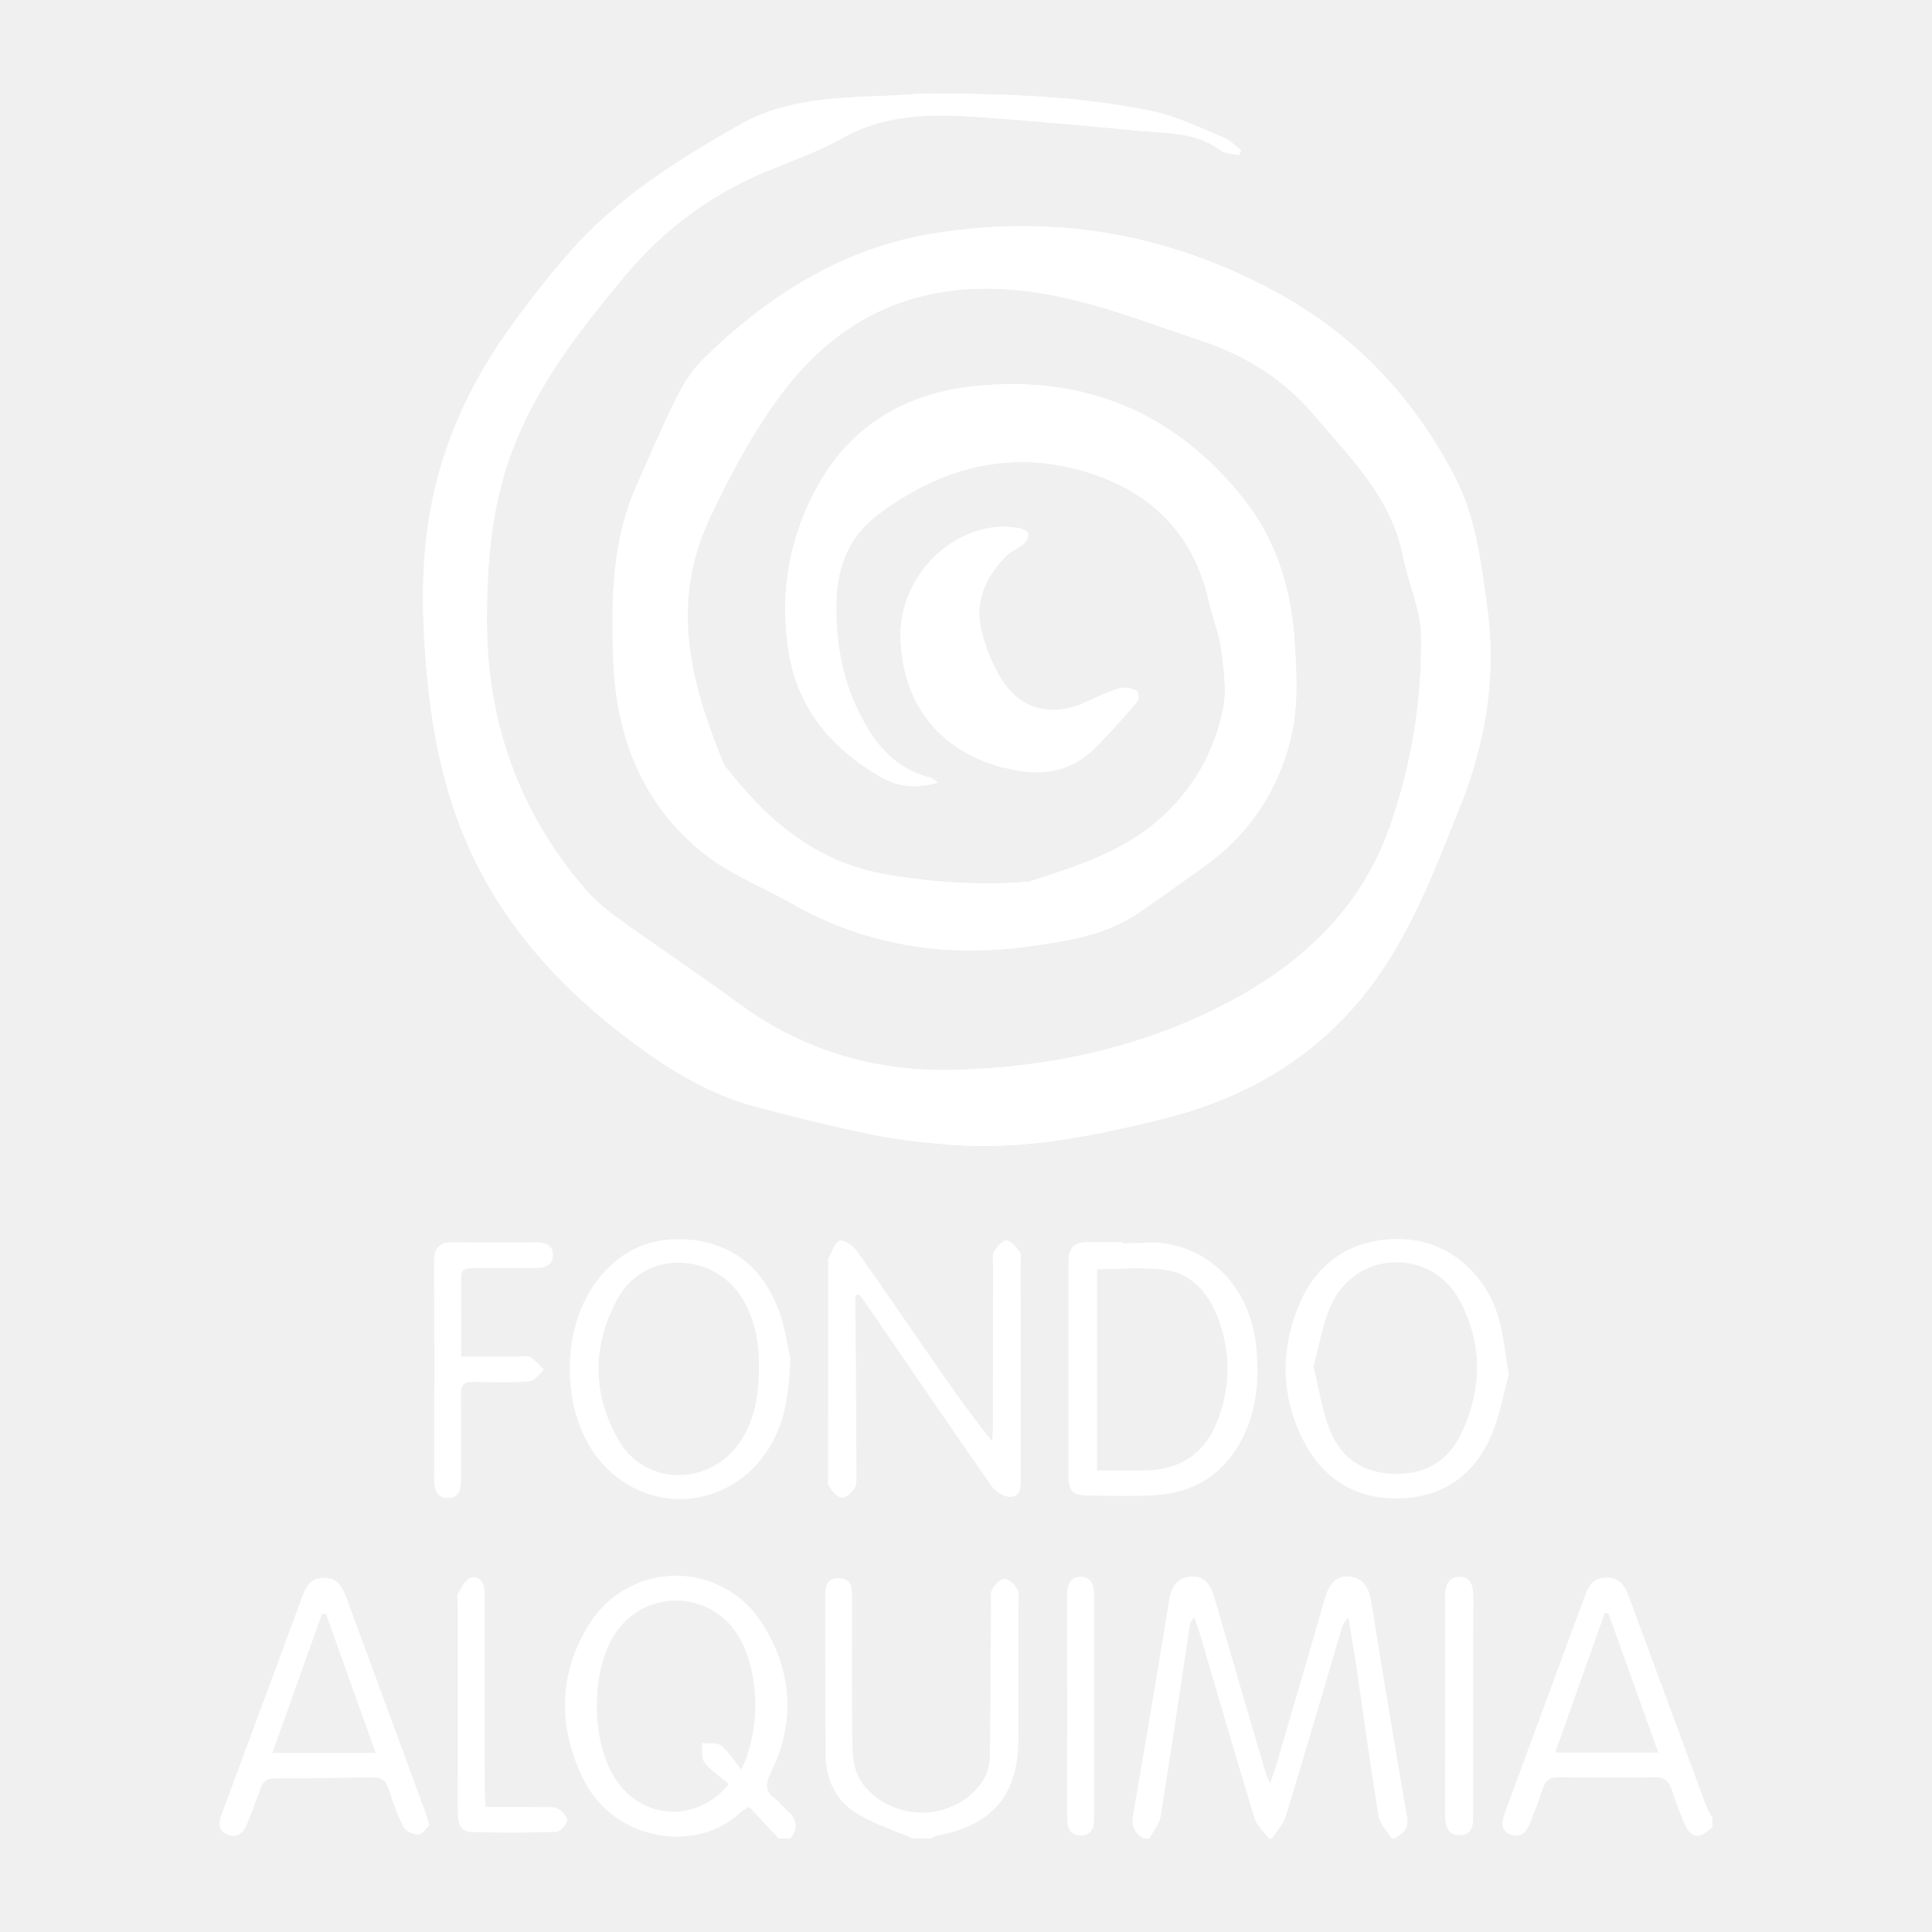
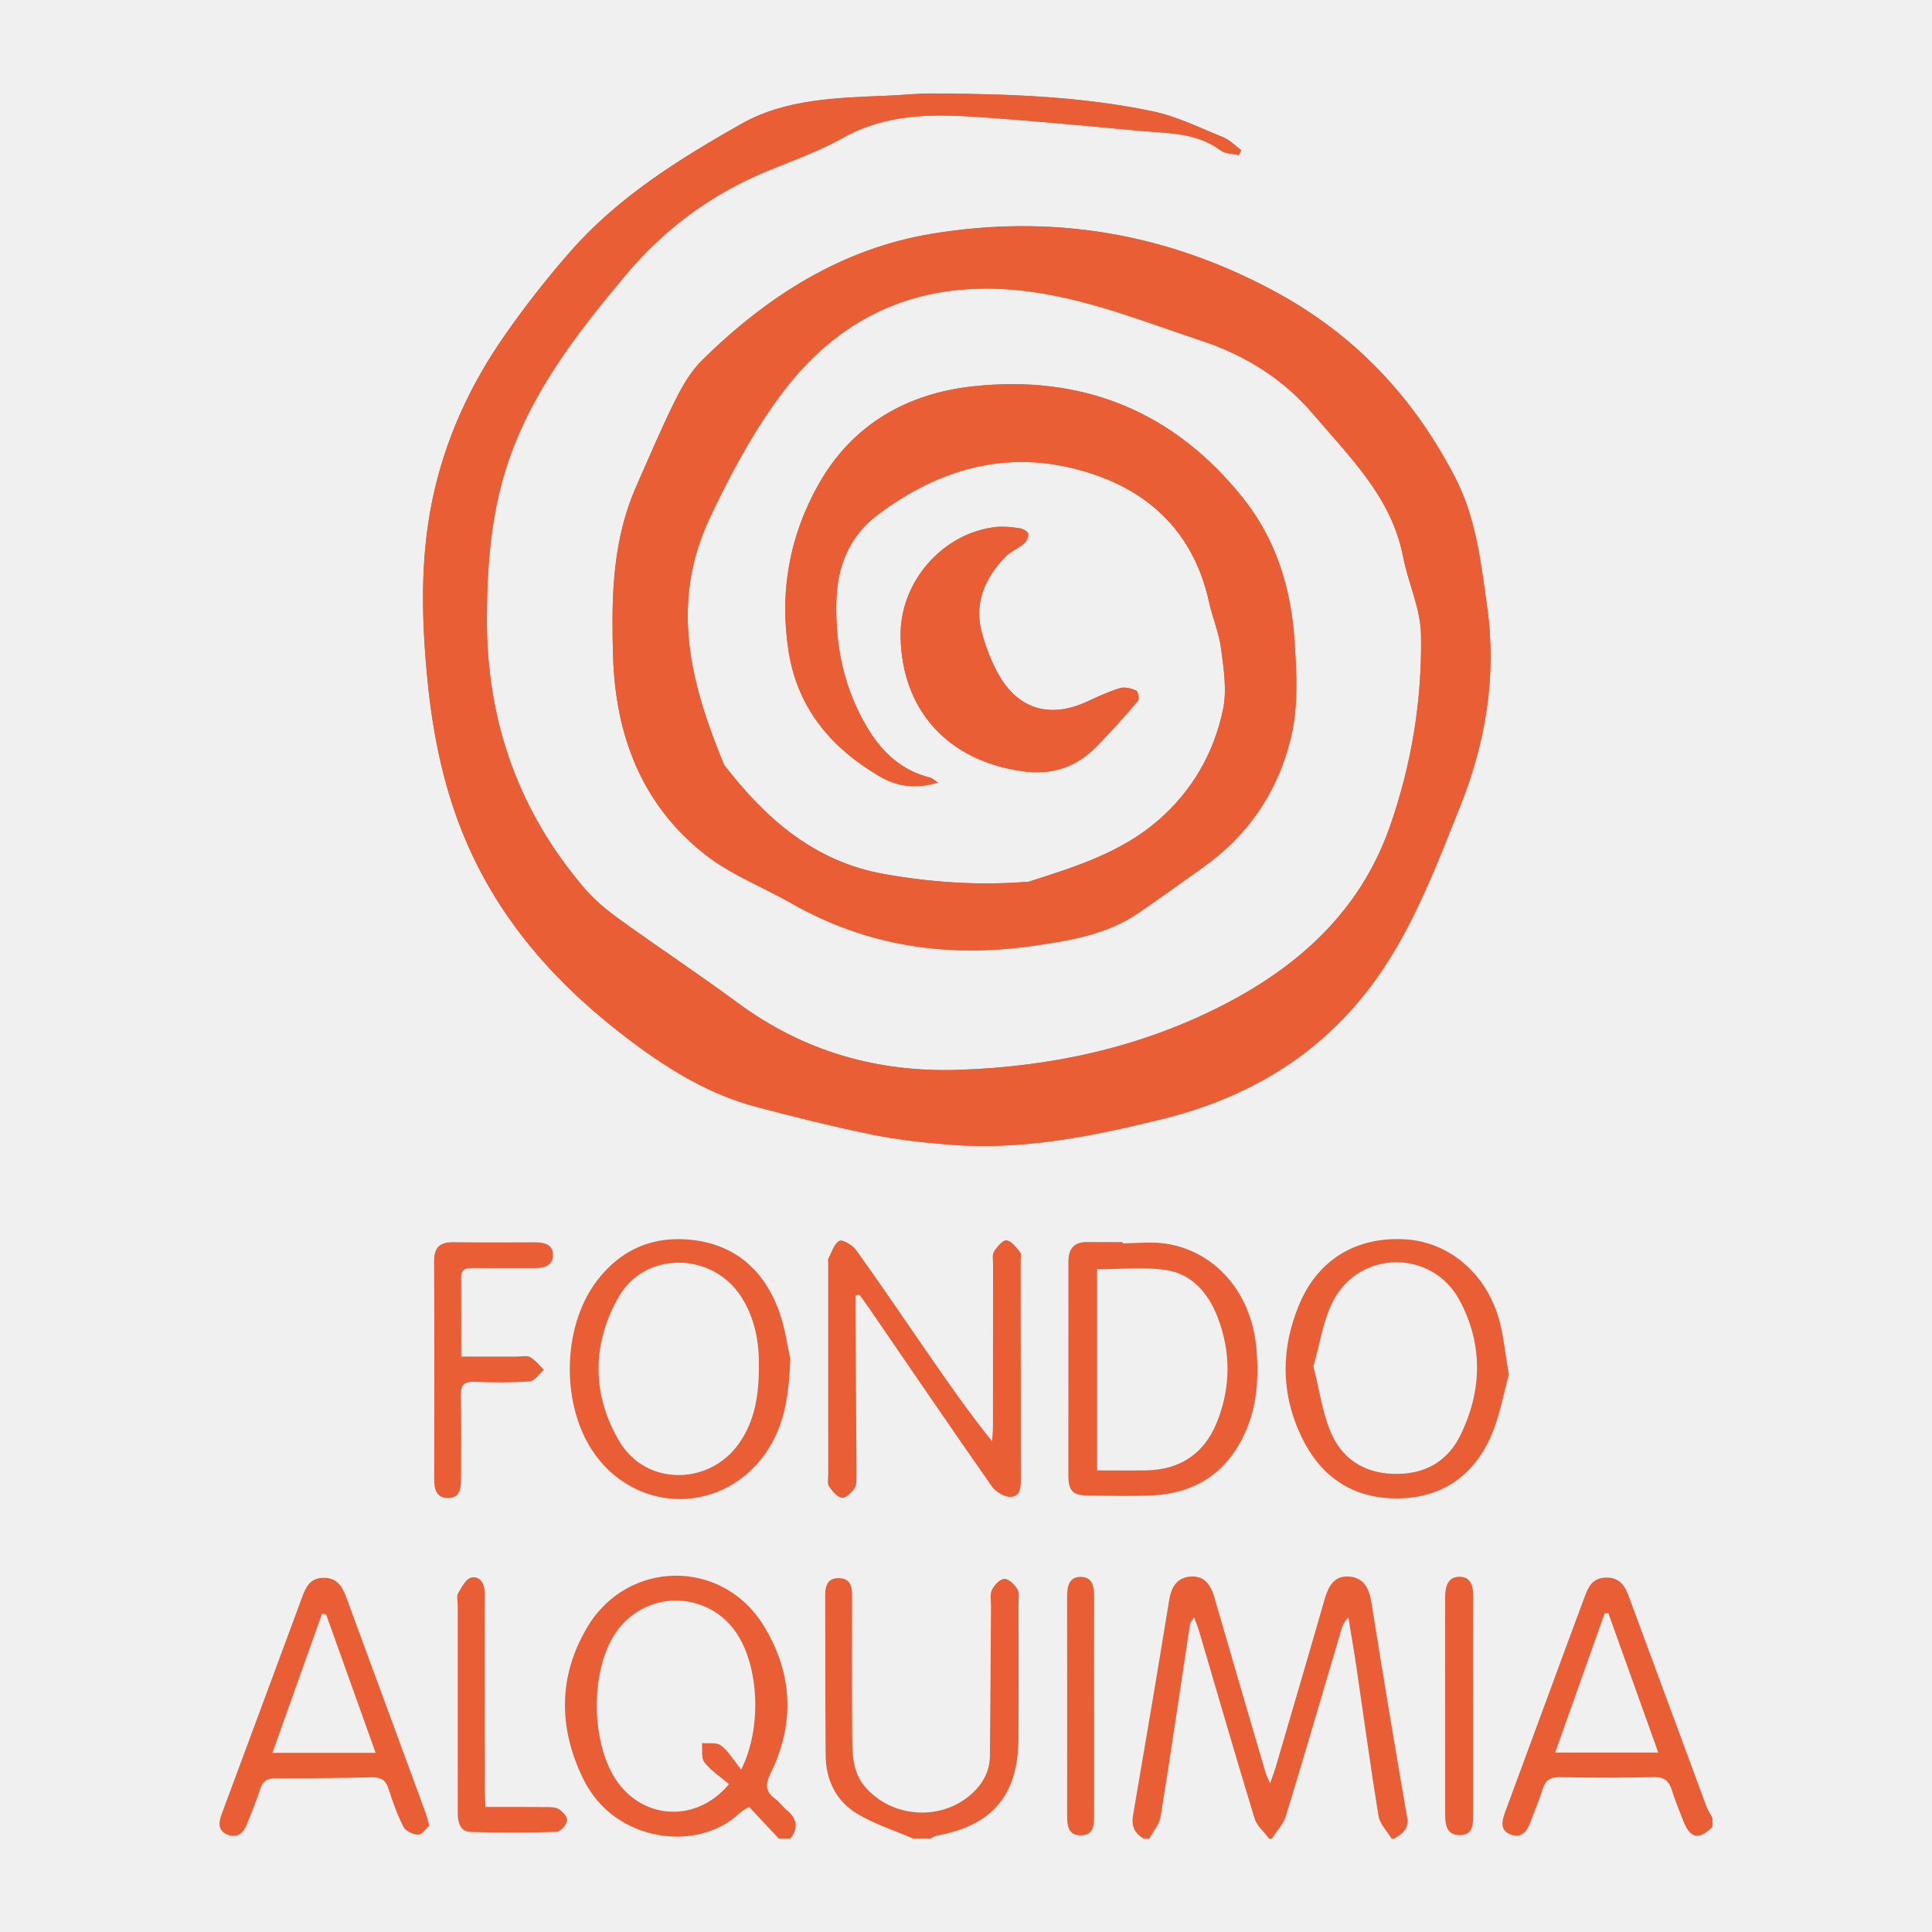
<svg xmlns="http://www.w3.org/2000/svg" id="Capa_1" data-name="Capa 1" version="1.1" viewBox="0 0 1080 1080">
  <defs>
    <style>
      .cls-1 {
-         fill: #fff;
+         fill: #e95e35;
        stroke-width: 0px;
      }
    </style>
  </defs>
  <path class="cls-1" d="M692.54,86.68c.44-.89.88-1.78,1.32-2.67-3.29-2.45-6.26-5.71-9.94-7.2-13.05-5.3-25.99-11.73-39.62-14.59-40.26-8.44-81.29-9.7-122.31-9.96-8.66-.05-17.33.89-26,1.25-28.03,1.18-56.76,1.71-81.64,15.79-34.72,19.65-68.84,40.89-95.57,71.4-12.89,14.71-25.02,30.21-36.24,46.24-19.68,28.1-33.87,58.87-40.86,92.71-6.79,32.86-6.02,65.9-2.84,99.1,3.08,32.19,9.44,63.46,22.45,93.19,20.08,45.91,52.85,81.27,92.39,110.77,20.98,15.66,43.34,29.24,68.95,36.01,21.5,5.68,43.11,11.08,64.89,15.52,14.32,2.92,28.99,4.51,43.58,5.67,40.38,3.22,79.45-4.69,118.4-14.29,52.93-13.04,95.61-40.4,125.51-86.75,17.68-27.42,29.05-57.74,41.11-87.78,14.48-36.08,20.61-73.31,15.2-111.96-3.46-24.73-6.15-49.66-18.01-72.48-23.36-44.94-56.02-79.71-101.25-104.02-60.44-32.49-123.86-42.94-190.74-32.01-50.78,8.29-92.5,35.03-128.71,70.64-6.25,6.14-10.99,14.25-14.96,22.19-7.64,15.3-14.28,31.1-21.22,46.74-2.09,4.71-4.01,9.52-5.61,14.42-8.7,26.6-8.89,54.08-8.11,81.65,1.25,44.69,15.92,83.66,51.75,111.65,14.32,11.19,32.04,17.97,48.02,27.09,42.07,24,87.24,30.54,134.6,23.81,20.66-2.94,41.48-6.24,59.34-18.44,12.12-8.28,24-16.93,35.98-25.42,24.97-17.68,41.31-41.33,48.88-71.03,4.64-18.21,3.61-36.64,2.43-55.15-1.89-29.56-10.2-56.89-28.72-80.17-38.67-48.62-89.69-69.25-150.92-62.64-36.99,3.99-67.42,21.25-86.3,54.5-16.47,29.02-22.15,60.71-16.9,93.78,5.05,31.87,24.01,54.13,51.18,69.94,9.65,5.61,20.04,6.96,32.31,3.27-2.31-1.47-3.27-2.47-4.42-2.75-15.81-3.9-26.76-14.09-34.89-27.57-13.32-22.09-18.29-46.31-17.47-71.91.61-19.03,7.54-35.59,22.56-47.02,31.63-24.07,67.65-35.83,106.97-27.01,40.4,9.06,69.37,32.62,78.81,75.5,1.92,8.74,5.57,17.19,6.71,26,1.44,11.13,3.32,22.94,1.12,33.66-5.03,24.53-17.35,45.88-36.41,62.36-20.82,17.99-46.68,26.02-72.3,34.19-.75.24-1.62.11-2.43.17-26.39,1.96-52.53.15-78.57-4.51-38.93-6.97-66.09-30.97-89.25-60.97-18.52-44.9-30.63-89.61-8.16-137.61,11.39-24.33,23.87-47.67,39.76-69.11,35.65-48.12,83.64-66.1,142.34-57.43,32.22,4.76,62.2,16.84,92.83,27.02,24.71,8.21,45.88,21.42,62.58,41.09,20.44,24.08,43.78,46.45,50.21,79.64,2.84,14.65,9.76,28.99,10.03,43.56.68,36.64-5.32,72.84-17.46,107.46-16.42,46.79-50.56,77.83-93.61,99.86-46.29,23.68-95.87,34.3-147.56,36-45.24,1.49-86.37-10.24-123.12-37.3-21.89-16.12-44.57-31.16-66.62-47.06-6.79-4.9-13.45-10.37-18.89-16.7-37.15-43.17-55.01-93.81-54.93-150.46.04-28.54,1.99-57.1,10.74-84.74,13.15-41.51,39.15-74.88,66.44-107.59,21.89-26.24,48.42-45.85,80-58.77,14.07-5.76,28.55-10.92,41.74-18.33,23.87-13.4,49.4-13.5,75.22-11.74,30.34,2.06,60.62,4.96,90.9,7.77,15.5,1.44,31.53.74,45.1,10.92,2.61,1.96,6.79,1.81,10.25,2.64ZM503.43,355.75c.71,41.41,26.48,69.39,67.85,75.34,16.94,2.44,30.49-2.26,42-14.07,7.91-8.11,15.46-16.58,22.81-25.19.89-1.04.1-5.38-.93-5.83-2.77-1.19-6.41-2.15-9.12-1.32-6.44,1.97-12.6,4.89-18.76,7.69-20.26,9.21-37.72,4.28-48.81-14.85-4.15-7.17-7.16-15.22-9.44-23.22-4.83-16.88,1.39-31,12.96-43.05,2.93-3.06,7.3-4.69,10.57-7.49,1.39-1.19,2.61-4,2.15-5.55-.42-1.4-3.14-2.7-5-2.96-4.26-.6-8.68-1.12-12.92-.66-29.94,3.28-53.86,30.85-53.34,61.16Z" />
  <path class="cls-1" d="M639.22,1027.73c-4.95-2.92-6.89-6.89-5.86-12.88,6.91-40.17,13.71-80.36,20.25-120.59,1.22-7.48,4.62-12.5,12.12-12.97,7.81-.49,11.18,4.96,13.18,11.91,9.4,32.61,19,65.16,28.56,97.72.43,1.48,1.19,2.86,2.52,6,1.36-3.92,2.29-6.26,3-8.66,9.16-31.28,18.38-62.54,27.36-93.86,2.12-7.4,5.22-13.81,13.94-13.09,8.37.69,11.13,6.89,12.38,14.74,6.38,39.95,12.99,79.86,19.91,119.71,1.18,6.81-2.65,9.23-7.08,11.98h-1.63c-2.51-4.19-6.53-8.13-7.27-12.62-4.48-27.34-8.17-54.81-12.21-82.22-1.41-9.57-3.08-19.11-4.63-28.66-2.56,2.46-3.35,4.73-4.03,7.04-10.26,34.65-20.36,69.36-30.92,103.92-1.39,4.55-5.15,8.38-7.81,12.55h-1.63c-2.76-3.74-6.8-7.1-8.08-11.29-10.61-34.77-20.7-69.71-30.98-104.58-.77-2.6-1.82-5.13-2.74-7.68-1.91,1.93-2.3,3.43-2.53,4.96-5.36,35.45-10.54,70.93-16.24,106.32-.7,4.32-4.14,8.2-6.3,12.28h-3.26Z" />
  <path class="cls-1" d="M435.32,1027.73c-5.52-5.88-11.03-11.76-16.62-17.72-2.24,1.49-4,2.33-5.34,3.61-22.99,21.94-69.69,16.67-87.26-19.06-14.02-28.51-14.14-57.67,2.3-85.13,22.53-37.66,75.14-38.3,98.29-1.01,16.22,26.12,18.04,54.4,4.22,82.54-3,6.11-3.45,10.28,2.29,14.46,2.39,1.74,4.12,4.37,6.42,6.25,5.78,4.74,6.99,9.95,2.23,16.08h-6.52ZM414.35,989.19c11.7-23.41,9.83-57.4-2.41-75.95-16.21-24.57-51.57-24.68-67.96-.21-14.3,21.35-13.72,62.24,1.18,83.09,15.17,21.22,44.54,22.73,62.35,1.21-4.53-3.86-9.92-7.36-13.72-12.12-1.94-2.44-1.03-7.15-1.41-10.83,3.62.36,8.19-.53,10.65,1.35,4.18,3.21,7.03,8.16,11.31,13.46Z" />
  <path class="cls-1" d="M957.29,1021.19c-7.43,7.48-12.33,6.64-16.17-2.92-2.33-5.8-4.67-11.62-6.55-17.58-1.6-5.07-4.12-7.39-9.88-7.26-17.66.39-35.34.33-53,.03-5.28-.09-7.84,1.87-9.37,6.76-1.94,6.22-4.54,12.23-6.78,18.36-1.88,5.15-5.03,9.06-10.89,7-6.26-2.2-5.17-7.48-3.38-12.34,11.26-30.63,22.57-61.23,33.88-91.84,3.49-9.44,7.01-18.86,10.49-28.3,2.13-5.78,4.32-11.02,12.05-11.22,8.07-.21,10.78,5.03,13.04,11.13,14.33,38.75,28.62,77.53,42.98,116.27.91,2.44,2.37,4.68,3.58,7.01v4.9ZM926.98,979.68c-9.55-26.67-18.72-52.28-27.9-77.89-.7.03-1.39.05-2.09.08-9.09,25.6-18.18,51.19-27.63,77.81h57.62Z" />
  <path class="cls-1" d="M510.35,1027.73c-10.54-4.57-21.72-8.08-31.44-14-11.56-7.03-17.25-18.73-17.37-32.44-.26-29.96-.19-59.93-.25-89.9,0-5.23,1.57-9.34,7.73-9.21,6.24.14,7.3,4.52,7.3,9.62,0,26.43-.16,52.85.09,79.28.09,9.74.18,19.64,7.19,27.8,14.69,17.09,41.6,19.27,58.71,4.62,6.73-5.76,10.96-12.89,11.05-21.89.29-28.05.41-56.11.61-84.16.02-2.99-.68-6.43.56-8.85,1.35-2.65,4.55-6.01,6.95-6.02,2.49-.01,5.69,3.2,7.27,5.8,1.24,2.04.58,5.3.59,8.02.03,25.06.07,50.13,0,75.19-.08,31.74-14.45,48.84-45.63,54.55-1.25.23-2.38,1.05-3.57,1.59h-9.79Z" />
  <path class="cls-1" d="M692.54,86.68c-3.46-.82-7.64-.68-10.25-2.64-13.57-10.18-29.6-9.48-45.1-10.92-30.28-2.81-60.56-5.71-90.9-7.77-25.82-1.76-51.35-1.66-75.22,11.74-13.19,7.4-27.67,12.57-41.74,18.33-31.58,12.93-58.12,32.54-80,58.77-27.29,32.71-53.29,66.09-66.44,107.59-8.75,27.64-10.71,56.2-10.74,84.74-.08,56.66,17.78,107.29,54.93,150.46,5.44,6.32,12.1,11.8,18.89,16.7,22.06,15.9,44.73,30.94,66.62,47.06,36.74,27.06,77.88,38.79,123.12,37.3,51.69-1.7,101.27-12.32,147.56-36,43.05-22.02,77.19-53.06,93.61-99.86,12.15-34.62,18.14-70.82,17.46-107.46-.27-14.57-7.19-28.91-10.03-43.56-6.43-33.19-29.77-55.56-50.21-79.64-16.7-19.67-37.87-32.88-62.58-41.09-30.63-10.17-60.62-22.26-92.83-27.02-58.7-8.67-106.69,9.32-142.34,57.43-15.89,21.44-28.37,44.78-39.76,69.11-22.47,47.99-10.35,92.71,8.16,137.61,23.16,30,50.32,54,89.25,60.97,26.04,4.66,52.18,6.47,78.57,4.51.81-.06,1.68.07,2.43-.17,25.63-8.17,51.49-16.2,72.3-34.19,19.07-16.48,31.38-37.83,36.41-62.36,2.2-10.72.32-22.53-1.12-33.66-1.14-8.81-4.78-17.26-6.71-26-9.44-42.88-38.4-66.43-78.81-75.5-39.32-8.82-75.34,2.94-106.97,27.01-15.02,11.43-21.95,27.99-22.56,47.02-.82,25.6,4.15,49.82,17.47,71.91,8.13,13.48,19.08,23.67,34.89,27.57,1.14.28,2.11,1.28,4.42,2.75-12.27,3.69-22.66,2.34-32.31-3.27-27.17-15.81-46.13-38.07-51.18-69.94-5.24-33.08.43-64.76,16.9-93.78,18.87-33.25,49.31-50.51,86.3-54.5,61.23-6.61,112.25,14.02,150.92,62.64,18.52,23.28,26.83,50.61,28.72,80.17,1.18,18.51,2.22,36.94-2.43,55.15-7.57,29.7-23.91,53.34-48.88,71.03-11.98,8.49-23.86,17.14-35.98,25.42-17.86,12.2-38.68,15.5-59.34,18.44-47.35,6.74-92.53.19-134.6-23.81-15.98-9.12-33.7-15.9-48.02-27.09-35.82-28-50.5-66.96-51.75-111.65-.77-27.57-.58-55.04,8.11-81.65,1.6-4.9,3.52-9.71,5.61-14.42,6.94-15.64,13.58-31.44,21.22-46.74,3.97-7.94,8.71-16.05,14.96-22.19,36.21-35.61,77.94-62.34,128.71-70.64,66.88-10.93,130.3-.48,190.74,32.01,45.23,24.31,77.89,59.08,101.25,104.02,11.86,22.82,14.55,47.75,18.01,72.48,5.41,38.66-.72,75.88-15.2,111.96-12.06,30.05-23.42,60.37-41.11,87.78-29.89,46.35-72.58,73.7-125.51,86.75-38.95,9.6-78.02,17.51-118.4,14.29-14.59-1.16-29.26-2.75-43.58-5.67-21.78-4.44-43.39-9.84-64.89-15.52-25.61-6.77-47.97-20.35-68.95-36.01-39.53-29.5-72.31-64.86-92.39-110.77-13.01-29.74-19.37-61.01-22.45-93.19-3.17-33.2-3.94-66.23,2.84-99.1,6.99-33.83,21.17-64.61,40.86-92.71,11.22-16.02,23.35-31.52,36.24-46.24,26.72-30.51,60.85-51.75,95.57-71.4,24.88-14.08,53.61-14.6,81.64-15.79,8.67-.37,17.33-1.31,26-1.25,41.02.25,82.05,1.51,122.31,9.96,13.63,2.86,26.57,9.29,39.62,14.59,3.68,1.49,6.64,4.75,9.94,7.2-.44.89-.88,1.78-1.32,2.67Z" />
  <path class="cls-1" d="M503.43,355.75c-.52-30.31,23.41-57.88,53.34-61.16,4.24-.46,8.66.06,12.92.66,1.86.26,4.58,1.56,5,2.96.46,1.55-.75,4.35-2.15,5.55-3.27,2.8-7.63,4.44-10.57,7.49-11.57,12.05-17.79,26.17-12.96,43.05,2.29,8,5.29,16.05,9.44,23.22,11.09,19.13,28.55,24.06,48.81,14.85,6.16-2.8,12.33-5.72,18.76-7.69,2.72-.83,6.35.12,9.12,1.32,1.03.44,1.82,4.79.93,5.83-7.35,8.62-14.91,17.08-22.81,25.19-11.52,11.81-25.06,16.51-42,14.07-41.37-5.95-67.14-33.93-67.85-75.34Z" />
  <path class="cls-1" d="M478.21,724.21c0,3.11-.02,6.23,0,9.34.21,30.22.45,60.44.59,90.67.01,2.67.13,5.86-1.2,7.88-1.57,2.39-4.97,5.52-7.01,5.16-2.73-.49-5.37-3.72-7.18-6.37-1.04-1.52-.43-4.23-.43-6.41-.02-39.48-.01-78.97-.02-118.45,0-.82-.28-1.79.06-2.43,1.88-3.55,3.19-8.31,6.18-10,1.69-.96,7.36,2.37,9.34,5.13,13.32,18.55,26.14,37.47,39.12,56.27,11.71,16.96,23.41,33.93,36.91,50.66.17-2.74.48-5.47.49-8.21.04-30.23.03-60.45.06-90.68,0-2.44-.59-5.4.55-7.2,1.68-2.67,4.96-6.54,7.01-6.23,2.85.43,5.43,4.05,7.62,6.73.82,1,.25,3.16.26,4.79.03,40.3.03,80.6.08,120.9,0,4.76.25,10.61-5.49,11.02-3.5.25-8.58-2.82-10.76-5.94-23.24-33.2-46.03-66.71-68.96-100.13-1.63-2.38-3.38-4.69-5.07-7.03-.72.17-1.43.33-2.15.5Z" />
  <path class="cls-1" d="M627.5,695.02c8.13,0,16.43-1.06,24.37.19,27.99,4.42,47.94,27.92,50.51,58.97,1.31,15.84.43,31.54-6.22,46.38-10.12,22.57-27.75,34.25-52.18,35.38-11.92.55-23.89.21-35.84.07-8.51-.1-10.93-2.61-10.93-11.47-.03-39.73.08-79.46.03-119.19,0-7.4,3.12-11.19,10.71-11.05,6.51.12,13.03.02,19.55.02,0,.23,0,.46,0,.69ZM613.27,821.96c9.67,0,18.57.12,27.46-.02,18.77-.31,32.28-9.22,39.34-26.46,8.03-19.61,8.15-39.83.41-59.61-5.21-13.31-14.48-23.91-29.02-25.98-12.37-1.76-25.19-.36-38.18-.36v112.44Z" />
  <path class="cls-1" d="M843.49,768.36c-2.99,10.47-5.11,23.83-10.55,35.66-10.2,22.18-28.54,33.92-53.23,33.6-24.39-.32-41.81-12.77-52.16-34.37-11.69-24.39-11.59-49.71-1.13-74.41,10.64-25.12,32.19-37.64,59.13-36.05,23.9,1.41,44.61,18.37,52.15,43.82,2.75,9.29,3.56,19.16,5.78,31.75ZM734.2,763.76c3.26,12.95,4.93,25.21,9.47,36.29,6.11,14.92,18.14,23.18,34.88,23.83,17.31.66,30.5-6.55,37.92-21.77,12.13-24.9,12.58-50.77-.58-75.28-15.2-28.32-55.4-28.31-70.47.1-5.9,11.13-7.6,24.5-11.21,36.83Z" />
  <path class="cls-1" d="M441.79,759.63c-.79,22.56-3.94,38.62-13.86,52.77-23.53,33.6-70.56,34.19-94.96,1.15-19.49-26.4-19.26-71.23.59-97.43,13.68-18.05,32.13-25.66,54.28-22.89,23.13,2.89,38.73,16.68,46.98,37.94,4.16,10.71,5.57,22.5,6.97,28.46ZM424.22,763.18c.15-12.49-2.07-26.35-10.12-38.64-16.27-24.83-53.7-25.21-68.31.52-15,26.39-15.05,54.62.55,80.85,14.74,24.77,50.06,24.64,66.72,1.04,8.86-12.56,11.23-26.88,11.16-43.77Z" />
  <path class="cls-1" d="M240.01,1020.46c-1.78,1.6-3.92,5.06-6.12,5.1-2.83.05-7.09-1.93-8.31-4.3-3.48-6.71-6.06-13.96-8.34-21.21-1.6-5.08-4.43-6.66-9.53-6.54-17.92.43-35.85.63-53.77.62-4.46,0-6.95,1.3-8.38,5.72-2.17,6.72-4.97,13.23-7.49,19.83-1.92,5.01-5.46,7.95-10.72,5.96-5.46-2.06-5.35-6.42-3.46-11.48,15.02-40.22,29.83-80.51,44.78-120.75,2.1-5.67,4.24-11.24,11.98-11.4,7.97-.16,10.79,5.12,13.04,11.22,14.68,39.78,29.32,79.58,43.95,119.38.74,2.03,1.26,4.14,2.37,7.85ZM182.26,902.38c-.76-.07-1.52-.15-2.27-.22-9.14,25.64-18.29,51.29-27.7,77.69h57.69c-9.46-26.46-18.59-51.97-27.71-77.47Z" />
  <path class="cls-1" d="M257.85,758.32c11.31,0,21.34,0,31.37,0,2.44,0,5.38-.75,7.22.33,2.92,1.71,5.12,4.66,7.62,7.09-2.64,2.26-5.15,6.24-7.96,6.46-10.27.8-20.65.62-30.96.26-5.71-.2-7.61,1.76-7.51,7.45.29,15.52.06,31.06.1,46.59.02,5.58-.64,11.16-7.7,10.93-6.23-.2-7.33-5.23-7.32-10.67.07-40.6.14-81.19-.05-121.79-.04-7.86,3.41-10.69,10.84-10.58,15.22.21,30.45.13,45.67.07,5.12-.02,9.92,1.18,9.95,7.03.03,5.69-4.56,7.41-9.76,7.39-11.69-.03-23.38.05-35.07-.02-3.62-.02-6.51.35-6.49,5.05.07,14.38.03,28.76.03,44.4Z" />
  <path class="cls-1" d="M271.44,1010.11c11.5,0,22.31-.06,33.12.05,2.67.03,5.79-.12,7.87,1.16,2.19,1.35,5.02,4.68,4.62,6.49-.55,2.49-3.82,6.14-6.02,6.21-16,.51-32.04.58-48.04.05-5.53-.18-7.1-5.12-7.1-10.22,0-13.34-.03-26.67-.03-40.01,0-25.58,0-51.17,0-76.75,0-2.18-.74-4.81.21-6.44,1.96-3.36,4.42-8.17,7.41-8.79,4.87-1,7.44,3.35,7.44,8.44.02,13.34.04,26.67.04,40.01.01,23.13,0,46.27.04,69.4,0,3.2.27,6.4.44,10.4Z" />
  <path class="cls-1" d="M823.52,954.2c0,20.12,0,40.24,0,60.37,0,5.4-.17,11.15-7.34,11.28-7.41.13-8.32-5.58-8.32-11.43,0-40.52.02-81.03-.02-121.55,0-6.04,1.53-11.72,8.44-11.45,6.48.25,7.31,5.99,7.28,11.6-.1,20.39-.04,40.79-.04,61.18Z" />
  <path class="cls-1" d="M611.61,953.57c0,20.43,0,40.86.01,61.29,0,5.45-.22,11.13-7.49,11.1-7.11-.03-7.61-5.54-7.6-11.08.03-40.86.05-81.71-.02-122.57,0-5.77,1.24-11.06,7.95-10.83,6.18.21,7.2,5.44,7.18,10.82-.08,20.43-.03,40.86-.03,61.29Z" />
</svg>
